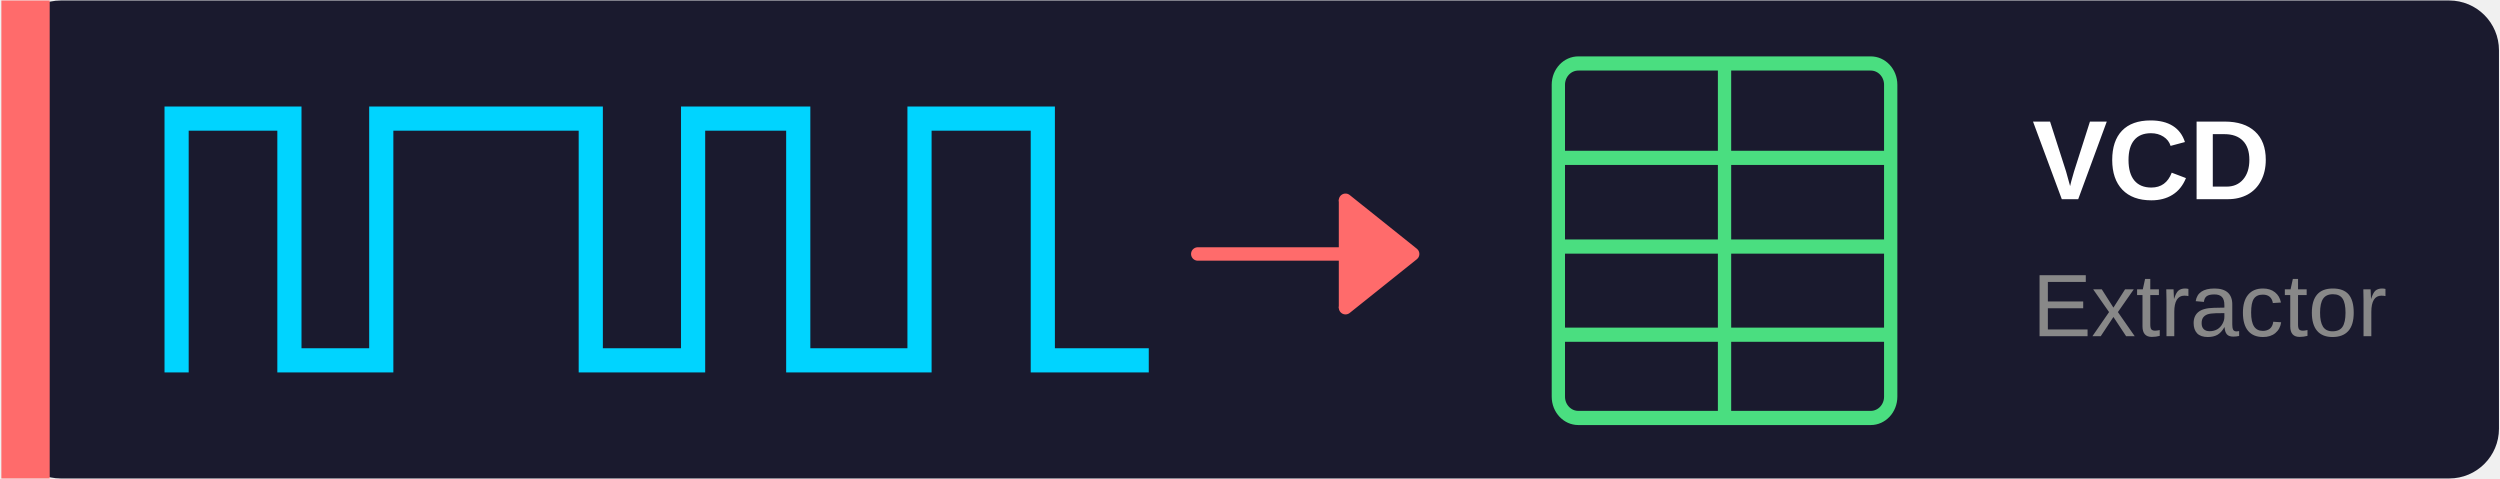
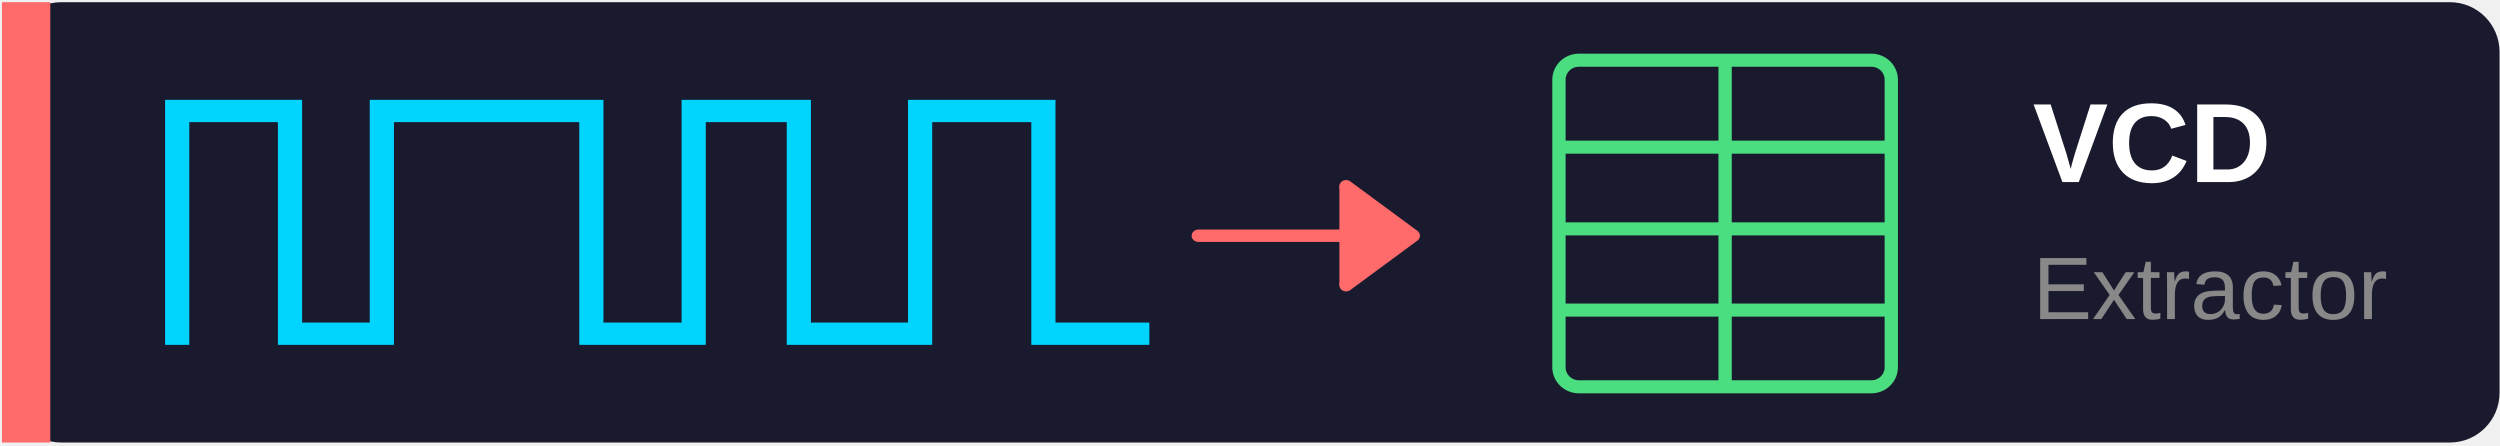
- <svg xmlns="http://www.w3.org/2000/svg" viewBox="0 0 376 72" version="1.1" id="svg5" width="376" height="72">
+ <svg xmlns="http://www.w3.org/2000/svg" viewBox="0 0 376 67" version="1.1" id="svg5" width="376" height="67">
  <defs id="defs5" />
-   <rect width="374.189" height="71.886" fill="#1a1a2e" rx="7.484" id="rect1" x="1.656" y="0.074" style="stroke-width:0.917" />
-   <g stroke="#00d4ff" stroke-width="3" fill="none" stroke-linecap="square" id="g1" transform="matrix(1.211914,0,0,1.211914,-9.79655,-12.46003)">
+   <rect width="374.189" height="66.229" fill="#1a1a2e" rx="7.484" id="rect1" x="1.744" y="0.327" style="stroke-width:0.88" />
+   <g stroke="#00d4ff" stroke-width="3" fill="none" stroke-linecap="square" id="g1" transform="matrix(1.211914,0,0,1.116546,-9.708161,-11.21984)">
    <path d="M 30,55 V 25 H 44 V 55 H 55.399 V 25 H 81.399 V 55 H 94.098 V 25 h 13.049 v 30 h 15.049 V 25 h 15.301 v 30 h 11.65" id="path1" />
  </g>
-   <g fill="#ff6b6b" stroke="#ff6b6b" stroke-width="2" id="g2" transform="matrix(1.009928,0,0,1.009928,-21.83968,-2.198478)">
+   <g fill="#ff6b6b" stroke="#ff6b6b" stroke-width="2" id="g2" transform="matrix(1.009928,0,0,0.930455,-21.75129,-1.765789)">
    <path d="m 200,40 h 30 m -8,-8 10,8 -10,8" stroke-linecap="round" stroke-linejoin="round" id="path2" />
  </g>
-   <g stroke="#4ade80" stroke-width="2" fill="none" id="g4" transform="matrix(0.9997101,0,0,1.066289,-10.55233,-6.447534)">
+   <g stroke="#4ade80" stroke-width="2" fill="none" id="g4" transform="matrix(0.9997101,0,0,0.9823804,-10.46394,-5.680478)">
    <rect x="245" y="15" width="50" height="50" rx="3" id="rect2" />
    <line x1="245.573" y1="28.312" x2="295.573" y2="28.312" id="line2" />
    <line x1="244.778" y1="40.823" x2="294.778" y2="40.823" id="line2-8" />
    <line x1="244.963" y1="53.257" x2="294.963" y2="53.257" id="line3" />
    <line x1="270" y1="15" x2="270" y2="65" id="line4" />
  </g>
-   <text x="305.658" y="29.957" font-family="'Segoe UI', Arial, sans-serif" font-size="16.967px" font-weight="bold" fill="#ffffff" id="text4" style="stroke-width:1.212">VCD</text>
-   <text x="305.658" y="50.559" font-family="'Segoe UI', Arial, sans-serif" font-size="13.331px" fill="#888888" id="text5" style="stroke-width:1.212">Extractor</text>
-   <rect x="0.203" y="0.074" width="7.271" height="71.886" fill="#ff6b6b" rx="3.636" ry="0" id="rect5" style="stroke-width:1.044" />
-   <rect style="fill:#ff6b6b;stroke-width:1.004" id="rect3" width="1.116" height="16.321" x="201.357" y="30.027" />
+   <text x="305.747" y="27.382" font-family="'Segoe UI', Arial, sans-serif" font-size="16.967px" font-weight="bold" fill="#ffffff" id="text4" style="stroke-width:1.212">VCD</text>
+   <text x="305.747" y="47.985" font-family="'Segoe UI', Arial, sans-serif" font-size="13.331px" fill="#888888" id="text5" style="stroke-width:1.212">Extractor</text>
+   <rect x="0.292" y="0.327" width="7.271" height="66.229" fill="#ff6b6b" rx="3.636" ry="0" id="rect5" style="stroke-width:1.002" />
+   <rect style="fill:#ff6b6b;stroke-width:0.964" id="rect3" width="1.116" height="15.037" x="201.445" y="27.923" />
</svg>
